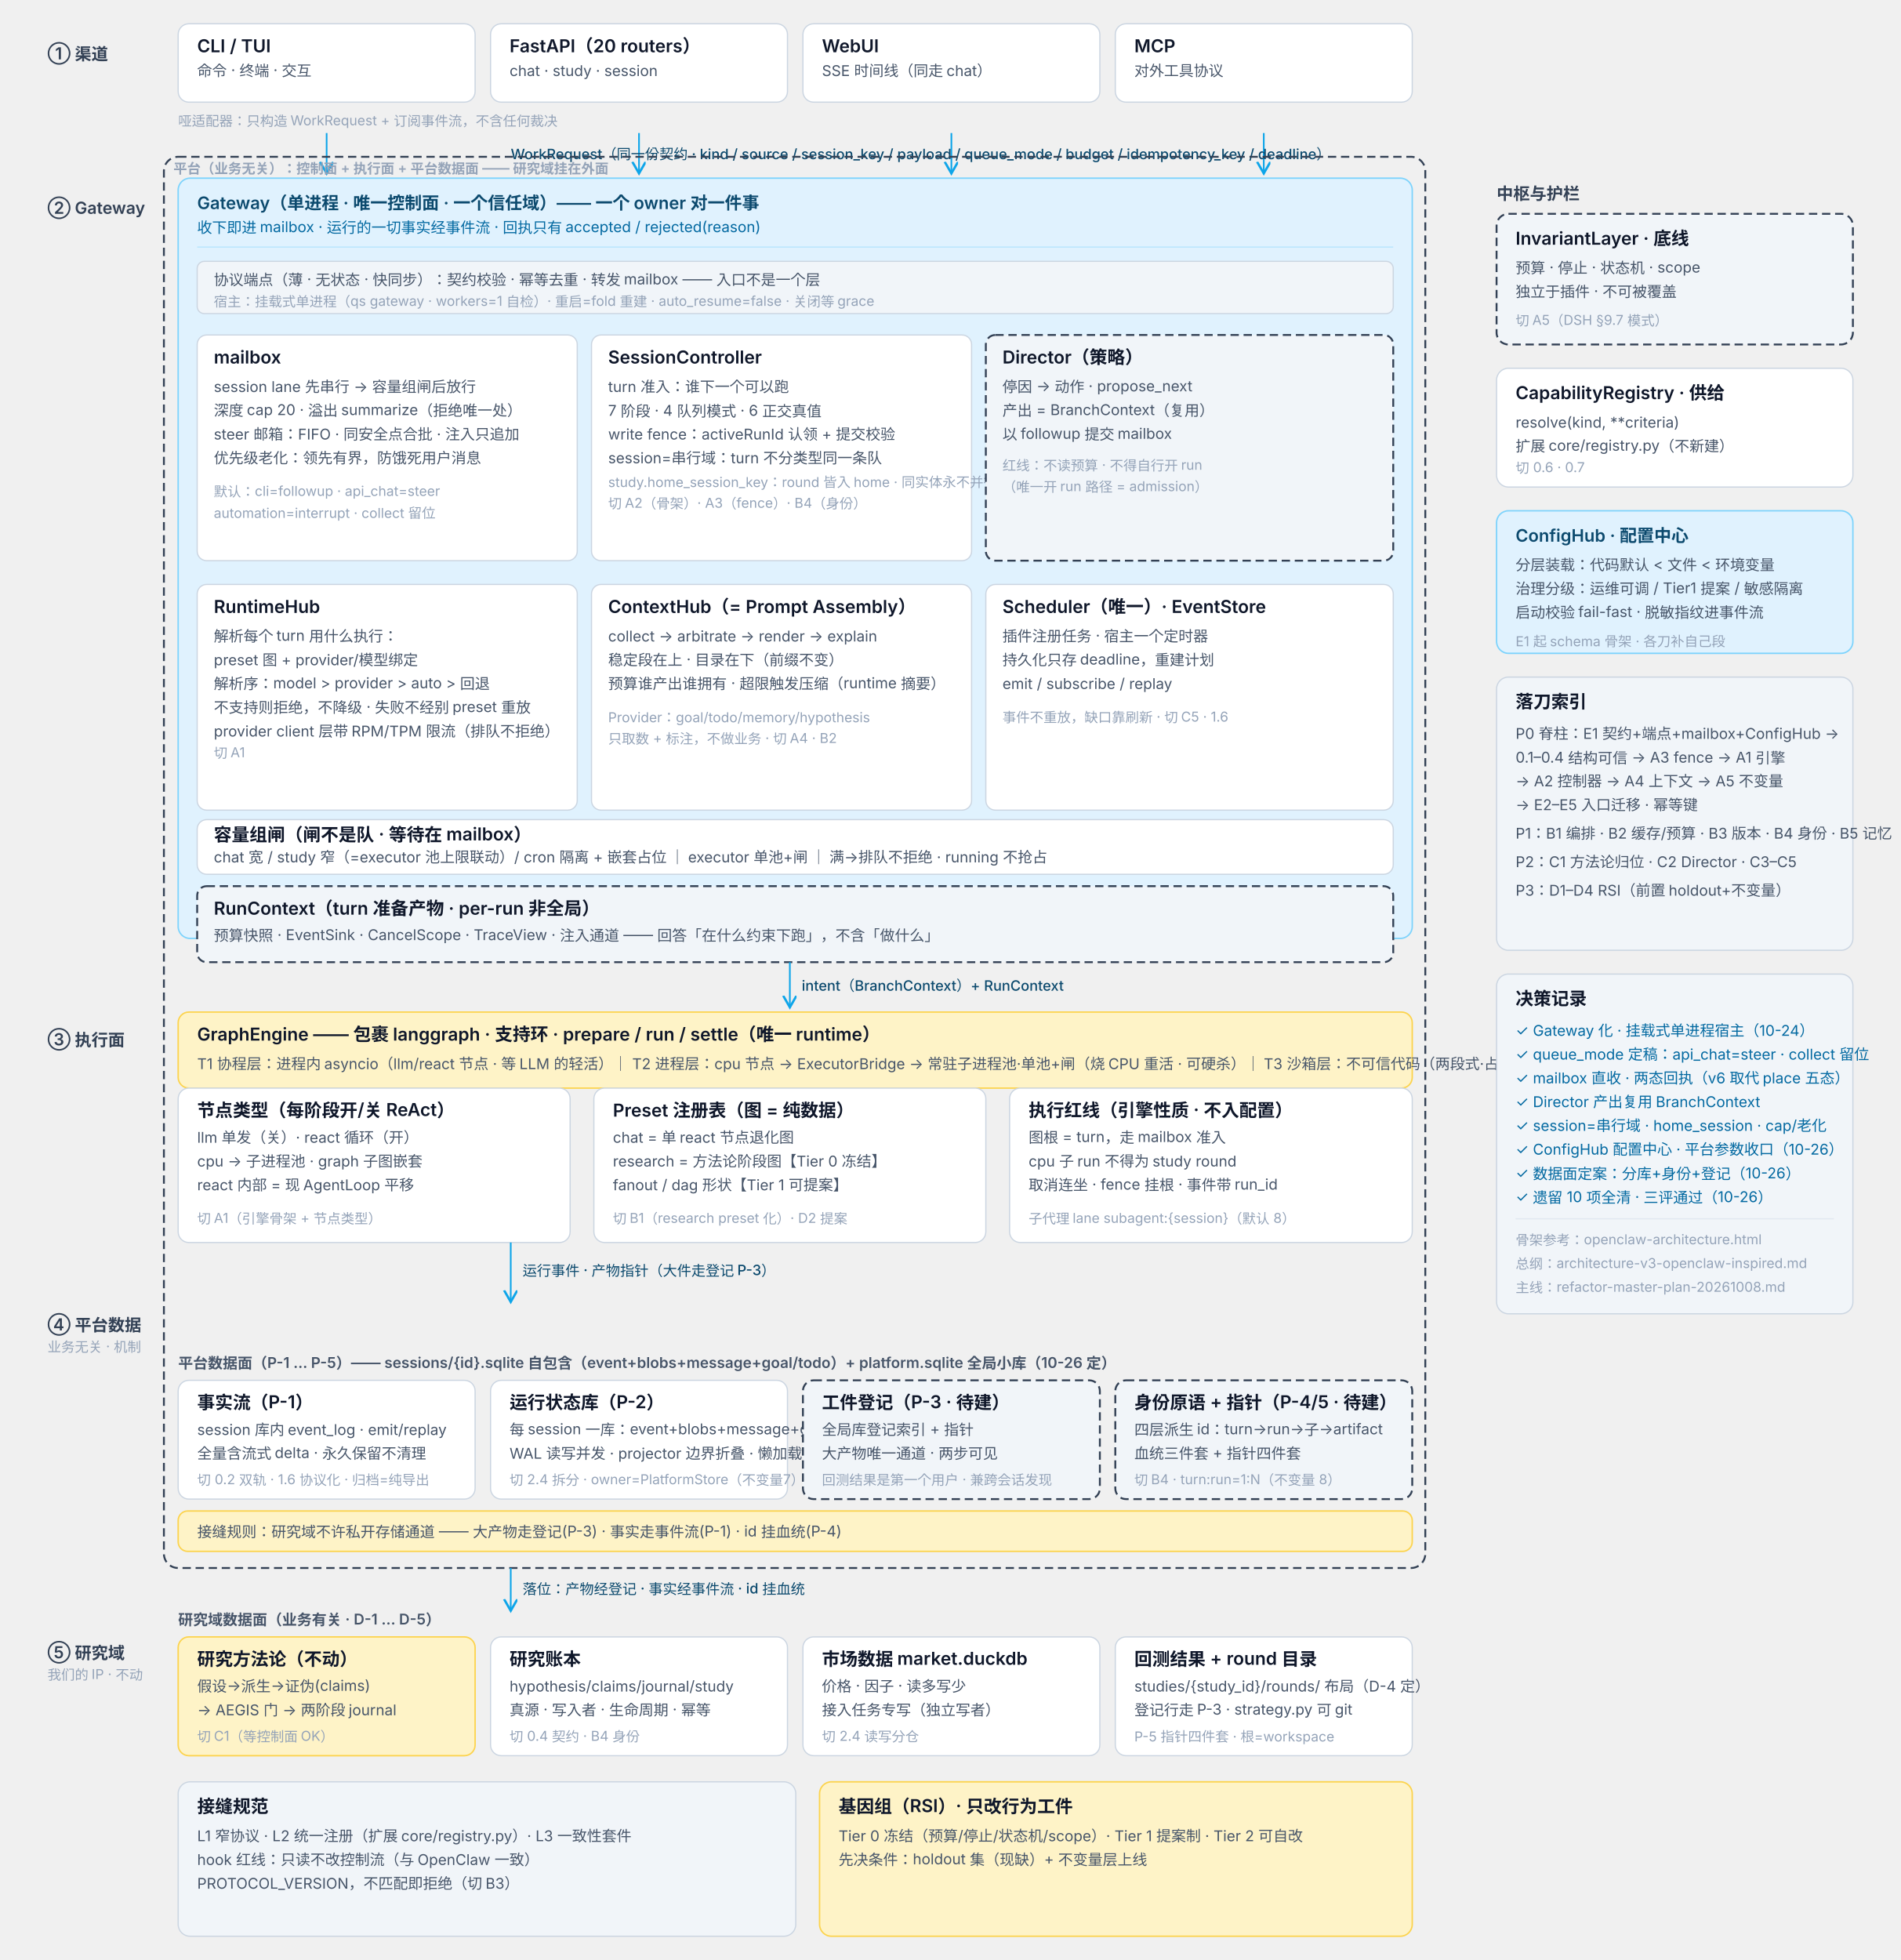
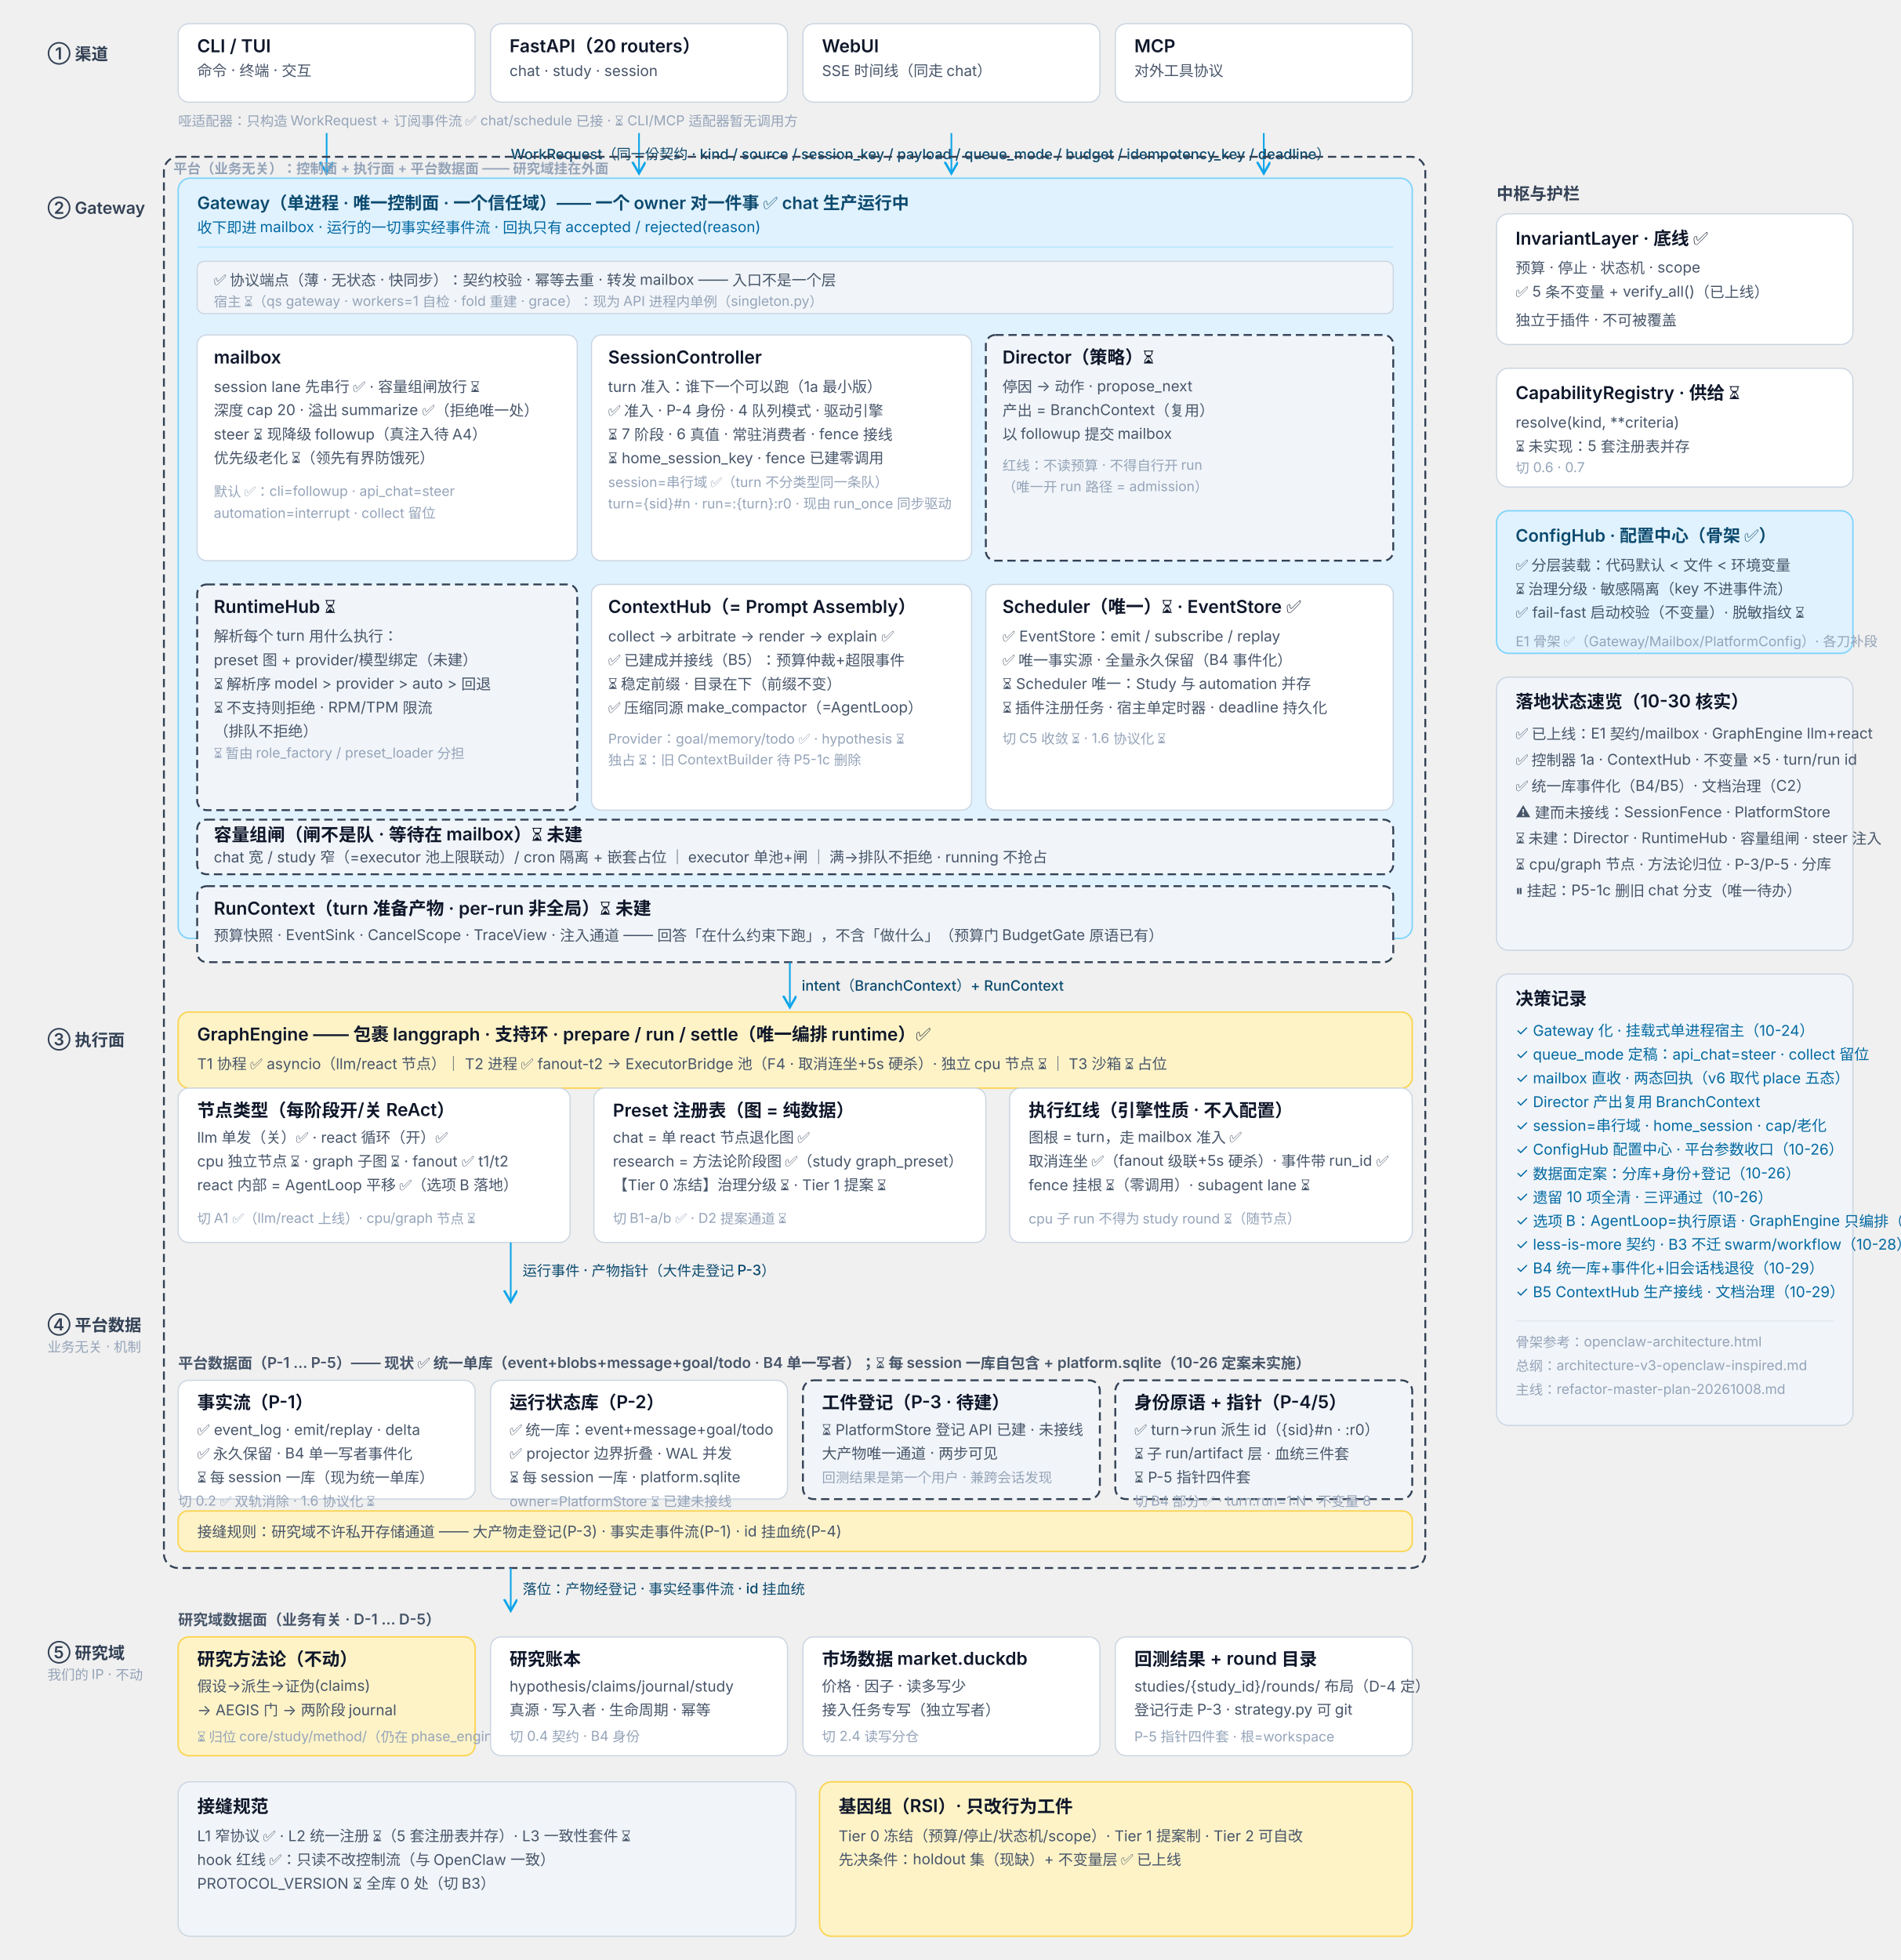
<svg xmlns="http://www.w3.org/2000/svg" viewBox="0 0 1600 1650" width="1600" height="1650" font-family="-apple-system, 'PingFang SC', 'Microsoft YaHei', sans-serif">
  <style>
    .lyr{font-size:14px;font-weight:600;fill:#334155}
    .bt{font-size:15px;font-weight:600;fill:#0f172a}
    .st{font-size:12.5px;fill:#475569}
    .sm{font-size:11.5px;fill:#94a3b8}
    .hub{font-size:14.5px;font-weight:600;fill:#0c4a6e}
    .hq{font-size:12.5px;fill:#0369a1}
    .flow-lbl{font-size:12px;font-weight:500;fill:#0c4a6e}
    .box{fill:#fff;stroke:#cbd5e1;stroke-width:1}
    .boxb{fill:#e0f2fe;stroke:#7dd3fc;stroke-width:1.2}
    .boxa{fill:#fef3c7;stroke:#fcd34d;stroke-width:1.2}
    .boxd{fill:#f1f5f9;stroke:#334155;stroke-width:1.6;stroke-dasharray:7 4}
    .boxg{fill:#f1f5f9;stroke:#cbd5e1;stroke-width:1}
    .arb{stroke:#0ea5e9;stroke-width:1.4;fill:none;marker-end:url(#a2)}
  </style>
  <defs>
    <marker id="a2" markerWidth="9" markerHeight="9" refX="7" refY="4" orient="auto">
      <path d="M0,0 L7,4 L0,8" fill="none" stroke="#0ea5e9" stroke-width="1.4" />
    </marker>
  </defs>
  <text x="40" y="50" class="lyr">① 渠道</text>
  <rect x="150" y="20" width="250" height="66" rx="9" class="box" />
  <text x="166" y="44" class="bt">CLI / TUI</text>
  <text x="166" y="64" class="st">命令 · 终端 · 交互</text>
  <rect x="413" y="20" width="250" height="66" rx="9" class="box" />
  <text x="429" y="44" class="bt">FastAPI（20 routers）</text>
  <text x="429" y="64" class="st">chat · study · session</text>
  <rect x="676" y="20" width="250" height="66" rx="9" class="box" />
  <text x="692" y="44" class="bt">WebUI</text>
  <text x="692" y="64" class="st">SSE 时间线（同走 chat）</text>
  <rect x="939" y="20" width="250" height="66" rx="9" class="box" />
  <text x="955" y="44" class="bt">MCP</text>
  <text x="955" y="64" class="st">对外工具协议</text>
-   <text x="150" y="106" class="sm">哑适配器：只构造 WorkRequest + 订阅事件流，不含任何裁决</text>
+   <text x="150" y="106" class="sm">哑适配器：只构造 WorkRequest + 订阅事件流 ✅ chat/schedule 已接 · ⏳ CLI/MCP 适配器暂无调用方</text>
  <line x1="275" y1="112" x2="275" y2="146" class="arb" />
  <line x1="538" y1="112" x2="538" y2="146" class="arb" />
  <line x1="801" y1="112" x2="801" y2="146" class="arb" />
  <line x1="1064" y1="112" x2="1064" y2="146" class="arb" />
  <text x="430" y="134" class="flow-lbl">WorkRequest（同一份契约 · kind / source / session_key / payload / queue_mode / budget / idempotency_key / deadline）</text>
  <rect x="138" y="132" width="1062" height="1188" rx="12" class="boxd" style="fill:none" />
  <text x="146" y="146" class="sm" style="font-weight:600">平台（业务无关）：控制面 + 执行面 + 平台数据面 —— 研究域挂在外面</text>
  <text x="40" y="180" class="lyr">② Gateway</text>
  <rect x="150" y="150" width="1039" height="640" rx="10" class="boxb" />
-   <text x="166" y="176" class="hub">Gateway（单进程 · 唯一控制面 · 一个信任域）—— 一个 owner 对一件事</text>
+   <text x="166" y="176" class="hub">Gateway（单进程 · 唯一控制面 · 一个信任域）—— 一个 owner 对一件事 ✅ chat 生产运行中</text>
  <text x="166" y="196" class="hq">收下即进 mailbox · 运行的一切事实经事件流 · 回执只有 accepted / rejected(reason)</text>
  <line x1="166" y1="208" x2="1173" y2="208" stroke="#bae6fd" />
  <rect x="166" y="220" width="1007" height="44" rx="6" class="boxg" />
-   <text x="180" y="240" class="st">协议端点（薄 · 无状态 · 快同步）：契约校验 · 幂等去重 · 转发 mailbox —— 入口不是一个层</text>
-   <text x="180" y="258" class="sm">宿主：挂载式单进程（qs gateway · workers=1 自检）· 重启=fold 重建 · auto_resume=false · 关闭等 grace</text>
+   <text x="180" y="240" class="st">✅ 协议端点（薄 · 无状态 · 快同步）：契约校验 · 幂等去重 · 转发 mailbox —— 入口不是一个层</text>
+   <text x="180" y="258" class="sm">宿主 ⏳（qs gateway · workers=1 自检 · fold 重建 · grace）：现为 API 进程内单例（singleton.py）</text>
  <rect x="166" y="282" width="320" height="190" rx="8" class="box" />
  <text x="180" y="306" class="bt">mailbox</text>
-   <text x="180" y="330" class="st">session lane 先串行 → 容量组闸后放行</text>
-   <text x="180" y="350" class="st">深度 cap 20 · 溢出 summarize（拒绝唯一处）</text>
-   <text x="180" y="370" class="st">steer 邮箱：FIFO · 同安全点合批 · 注入只追加</text>
-   <text x="180" y="390" class="st">优先级老化：领先有界，防饿死用户消息</text>
-   <text x="180" y="418" class="sm">默认：cli=followup · api_chat=steer</text>
+   <text x="180" y="330" class="st">session lane 先串行 ✅ · 容量组闸放行 ⏳</text>
+   <text x="180" y="350" class="st">深度 cap 20 · 溢出 summarize ✅（拒绝唯一处）</text>
+   <text x="180" y="370" class="st">steer ⏳ 现降级 followup（真注入待 A4）</text>
+   <text x="180" y="390" class="st">优先级老化 ⏳（领先有界防饿死）</text>
+   <text x="180" y="418" class="sm">默认 ✅：cli=followup · api_chat=steer</text>
  <text x="180" y="436" class="sm">automation=interrupt · collect 留位</text>
  <rect x="498" y="282" width="320" height="190" rx="8" class="box" />
  <text x="512" y="306" class="bt">SessionController</text>
-   <text x="512" y="330" class="st">turn 准入：谁下一个可以跑</text>
-   <text x="512" y="350" class="st">7 阶段 · 4 队列模式 · 6 正交真值</text>
-   <text x="512" y="370" class="st">write fence：activeRunId 认领 + 提交校验</text>
-   <text x="512" y="390" class="st">session=串行域：turn 不分类型同一条队</text>
-   <text x="512" y="410" class="sm">study.home_session_key：round 皆入 home · 同实体永不并行</text>
-   <text x="512" y="428" class="sm">切 A2（骨架）· A3（fence）· B4（身份）</text>
+   <text x="512" y="330" class="st">turn 准入：谁下一个可以跑（1a 最小版）</text>
+   <text x="512" y="350" class="st">✅ 准入 · P-4 身份 · 4 队列模式 · 驱动引擎</text>
+   <text x="512" y="370" class="st">⏳ 7 阶段 · 6 真值 · 常驻消费者 · fence 接线</text>
+   <text x="512" y="390" class="st">⏳ home_session_key · fence 已建零调用</text>
+   <text x="512" y="410" class="sm">session=串行域 ✅（turn 不分类型同一条队）</text>
+   <text x="512" y="428" class="sm">turn={sid}#n · run=:{turn}:r0 · 现由 run_once 同步驱动</text>
  <rect x="830" y="282" width="343" height="190" rx="8" class="boxd" />
-   <text x="844" y="306" class="bt">Director（策略）</text>
+   <text x="844" y="306" class="bt">Director（策略）⏳</text>
  <text x="844" y="330" class="st">停因 → 动作 · propose_next</text>
  <text x="844" y="350" class="st">产出 = BranchContext（复用）</text>
  <text x="844" y="370" class="st">以 followup 提交 mailbox</text>
  <text x="844" y="396" class="sm">红线：不读预算 · 不得自行开 run</text>
  <text x="844" y="414" class="sm">（唯一开 run 路径 = admission）</text>
-   <rect x="166" y="492" width="320" height="190" rx="8" class="box" />
-   <text x="180" y="516" class="bt">RuntimeHub</text>
+   <rect x="166" y="492" width="320" height="190" rx="8" class="boxd" />
+   <text x="180" y="516" class="bt">RuntimeHub ⏳</text>
  <text x="180" y="540" class="st">解析每个 turn 用什么执行：</text>
-   <text x="180" y="560" class="st">preset 图 + provider/模型绑定</text>
-   <text x="180" y="580" class="st">解析序：model &gt; provider &gt; auto &gt; 回退</text>
-   <text x="180" y="600" class="st">不支持则拒绝，不降级 · 失败不经别 preset 重放</text>
-   <text x="180" y="620" class="st">provider client 层带 RPM/TPM 限流（排队不拒绝）</text>
-   <text x="180" y="638" class="sm">切 A1</text>
+   <text x="180" y="560" class="st">preset 图 + provider/模型绑定（未建）</text>
+   <text x="180" y="580" class="st">⏳ 解析序 model &gt; provider &gt; auto &gt; 回退</text>
+   <text x="180" y="600" class="st">⏳ 不支持则拒绝 · RPM/TPM 限流</text>
+   <text x="180" y="620" class="st">（排队不拒绝）</text>
+   <text x="180" y="638" class="sm">⏳ 暂由 role_factory / preset_loader 分担</text>
  <rect x="498" y="492" width="320" height="190" rx="8" class="box" />
  <text x="512" y="516" class="bt">ContextHub（= Prompt Assembly）</text>
-   <text x="512" y="540" class="st">collect → arbitrate → render → explain</text>
-   <text x="512" y="560" class="st">稳定段在上 · 目录在下（前缀不变）</text>
-   <text x="512" y="580" class="st">预算谁产出谁拥有 · 超限触发压缩（runtime 摘要）</text>
-   <text x="512" y="608" class="sm">Provider：goal/todo/memory/hypothesis</text>
-   <text x="512" y="626" class="sm">只取数 + 标注，不做业务 · 切 A4 · B2</text>
+   <text x="512" y="540" class="st">collect → arbitrate → render → explain ✅</text>
+   <text x="512" y="560" class="st">✅ 已建成并接线（B5）：预算仲裁+超限事件</text>
+   <text x="512" y="580" class="st">⏳ 稳定前缀 · 目录在下（前缀不变）</text>
+   <text x="512" y="600" class="st">✅ 压缩同源 make_compactor（=AgentLoop）</text>
+   <text x="512" y="626" class="sm">Provider：goal/memory/todo ✅ · hypothesis ⏳</text>
+   <text x="512" y="644" class="sm">独占 ⏳：旧 ContextBuilder 待 P5-1c 删除</text>
  <rect x="830" y="492" width="343" height="190" rx="8" class="box" />
-   <text x="844" y="516" class="bt">Scheduler（唯一）· EventStore</text>
-   <text x="844" y="540" class="st">插件注册任务 · 宿主一个定时器</text>
-   <text x="844" y="560" class="st">持久化只存 deadline，重建计划</text>
-   <text x="844" y="580" class="st">emit / subscribe / replay</text>
-   <text x="844" y="608" class="sm">事件不重放，缺口靠刷新 · 切 C5 · 1.6</text>
-   <rect x="166" y="690" width="1007" height="46" rx="8" class="box" />
-   <text x="180" y="708" class="bt">容量组闸（闸不是队 · 等待在 mailbox）</text>
+   <text x="844" y="516" class="bt">Scheduler（唯一）⏳ · EventStore ✅</text>
+   <text x="844" y="540" class="st">✅ EventStore：emit / subscribe / replay</text>
+   <text x="844" y="560" class="st">✅ 唯一事实源 · 全量永久保留（B4 事件化）</text>
+   <text x="844" y="580" class="st">⏳ Scheduler 唯一：Study 与 automation 并存</text>
+   <text x="844" y="600" class="st">⏳ 插件注册任务 · 宿主单定时器 · deadline 持久化</text>
+   <text x="844" y="626" class="sm">切 C5 收敛 ⏳ · 1.6 协议化 ⏳</text>
+   <rect x="166" y="746" width="1007" height="64" rx="8" class="boxd" />
+   <text x="180" y="770" class="bt">RunContext（turn 准备产物 · per-run 非全局）⏳ 未建</text>
+   <text x="180" y="792" class="st">预算快照 · EventSink · CancelScope · TraceView · 注入通道 —— 回答「在什么约束下跑」，不含「做什么」（预算门 BudgetGate 原语已有）</text>
+   <rect x="166" y="690" width="1007" height="46" rx="8" class="boxd" />
+   <text x="180" y="708" class="bt">容量组闸（闸不是队 · 等待在 mailbox）⏳ 未建</text>
  <text x="180" y="726" class="st">chat 宽 / study 窄（=executor 池上限联动）/ cron 隔离 + 嵌套占位 ｜ executor 单池+闸 ｜ 满→排队不拒绝 · running 不抢占</text>
-   <rect x="166" y="746" width="1007" height="64" rx="8" class="boxd" />
-   <text x="180" y="770" class="bt">RunContext（turn 准备产物 · per-run 非全局）</text>
-   <text x="180" y="792" class="st">预算快照 · EventSink · CancelScope · TraceView · 注入通道 —— 回答「在什么约束下跑」，不含「做什么」</text>
  <line x1="665" y1="810" x2="665" y2="848" class="arb" />
  <text x="675" y="834" class="flow-lbl">intent（BranchContext）+ RunContext</text>
  <text x="40" y="880" class="lyr">③ 执行面</text>
  <rect x="150" y="852" width="1039" height="64" rx="9" class="boxa" />
-   <text x="166" y="876" class="bt">GraphEngine —— 包裹 langgraph · 支持环 · prepare / run / settle（唯一 runtime）</text>
-   <text x="166" y="900" class="st">T1 协程层：进程内 asyncio（llm/react 节点 · 等 LLM 的轻活）｜ T2 进程层：cpu 节点 → ExecutorBridge → 常驻子进程池·单池+闸（烧 CPU 重活 · 可硬杀）｜ T3 沙箱层：不可信代码（两段式·占位）</text>
+   <text x="166" y="876" class="bt">GraphEngine —— 包裹 langgraph · 支持环 · prepare / run / settle（唯一编排 runtime）✅</text>
+   <text x="166" y="900" class="st">T1 协程 ✅ asyncio（llm/react 节点）｜ T2 进程 ✅ fanout-t2 → ExecutorBridge 池（F4 · 取消连坐+5s 硬杀）· 独立 cpu 节点 ⏳ ｜ T3 沙箱 ⏳ 占位</text>
  <rect x="150" y="916" width="330" height="130" rx="9" class="box" />
  <text x="166" y="940" class="bt">节点类型（每阶段开/关 ReAct）</text>
-   <text x="166" y="962" class="st">llm 单发（关）· react 循环（开）</text>
-   <text x="166" y="982" class="st">cpu → 子进程池 · graph 子图嵌套</text>
-   <text x="166" y="1002" class="st">react 内部 = 现 AgentLoop 平移</text>
-   <text x="166" y="1030" class="sm">切 A1（引擎骨架 + 节点类型）</text>
+   <text x="166" y="962" class="st">llm 单发（关）✅ · react 循环（开）✅</text>
+   <text x="166" y="982" class="st">cpu 独立节点 ⏳ · graph 子图 ⏳ · fanout ✅ t1/t2</text>
+   <text x="166" y="1002" class="st">react 内部 = AgentLoop 平移 ✅（选项 B 落地）</text>
+   <text x="166" y="1030" class="sm">切 A1 ✅（llm/react 上线）· cpu/graph 节点 ⏳</text>
  <rect x="500" y="916" width="330" height="130" rx="9" class="box" />
  <text x="516" y="940" class="bt">Preset 注册表（图 = 纯数据）</text>
-   <text x="516" y="962" class="st">chat = 单 react 节点退化图</text>
-   <text x="516" y="982" class="st">research = 方法论阶段图【Tier 0 冻结】</text>
-   <text x="516" y="1002" class="st">fanout / dag 形状【Tier 1 可提案】</text>
-   <text x="516" y="1030" class="sm">切 B1（research preset 化）· D2 提案</text>
+   <text x="516" y="962" class="st">chat = 单 react 节点退化图 ✅</text>
+   <text x="516" y="982" class="st">research = 方法论阶段图 ✅（study graph_preset）</text>
+   <text x="516" y="1002" class="st">【Tier 0 冻结】治理分级 ⏳ · Tier 1 提案 ⏳</text>
+   <text x="516" y="1030" class="sm">切 B1-a/b ✅ · D2 提案通道 ⏳</text>
  <rect x="850" y="916" width="339" height="130" rx="9" class="box" />
  <text x="866" y="940" class="bt">执行红线（引擎性质 · 不入配置）</text>
-   <text x="866" y="962" class="st">图根 = turn，走 mailbox 准入</text>
-   <text x="866" y="982" class="st">cpu 子 run 不得为 study round</text>
-   <text x="866" y="1002" class="st">取消连坐 · fence 挂根 · 事件带 run_id</text>
-   <text x="866" y="1030" class="sm">子代理 lane subagent:{session}（默认 8）</text>
+   <text x="866" y="962" class="st">图根 = turn，走 mailbox 准入 ✅</text>
+   <text x="866" y="982" class="st">取消连坐 ✅（fanout 级联+5s 硬杀）· 事件带 run_id ✅</text>
+   <text x="866" y="1002" class="st">fence 挂根 ⏳（零调用）· subagent lane ⏳</text>
+   <text x="866" y="1030" class="sm">cpu 子 run 不得为 study round ⏳（随节点）</text>
  <line x1="430" y1="1046" x2="430" y2="1096" class="arb" />
  <text x="440" y="1074" class="flow-lbl">运行事件 · 产物指针（大件走登记 P-3）</text>
  <text x="40" y="1120" class="lyr">④ 平台数据</text>
  <text x="40" y="1138" class="sm">业务无关 · 机制</text>
-   <text x="150" y="1152" class="st" style="font-weight:600">平台数据面（P-1 … P-5）—— sessions/{id}.sqlite 自包含（event+blobs+message+goal/todo）+ platform.sqlite 全局小库（10-26 定）</text>
+   <text x="150" y="1152" class="st" style="font-weight:600">平台数据面（P-1 … P-5）—— 现状 ✅ 统一单库（event+blobs+message+goal/todo · B4 单一写者）；⏳ 每 session 一库自包含 + platform.sqlite（10-26 定案未实施）</text>
  <rect x="150" y="1162" width="250" height="100" rx="9" class="box" />
  <text x="166" y="1186" class="bt">事实流（P-1）</text>
-   <text x="166" y="1208" class="st">session 库内 event_log · emit/replay</text>
-   <text x="166" y="1228" class="st">全量含流式 delta · 永久保留不清理</text>
-   <text x="166" y="1250" class="sm">切 0.2 双轨 · 1.6 协议化 · 归档=纯导出</text>
+   <text x="166" y="1208" class="st">✅ event_log · emit/replay · delta</text>
+   <text x="166" y="1228" class="st">✅ 永久保留 · B4 单一写者事件化</text>
+   <text x="166" y="1248" class="st">⏳ 每 session 一库（现为统一单库）</text>
+   <text x="150" y="1268" class="sm">切 0.2 ✅ 双轨消除 · 1.6 协议化 ⏳</text>
  <rect x="413" y="1162" width="250" height="100" rx="9" class="box" />
  <text x="429" y="1186" class="bt">运行状态库（P-2）</text>
-   <text x="429" y="1208" class="st">每 session 一库：event+blobs+message+goal/todo</text>
-   <text x="429" y="1228" class="st">WAL 读写并发 · projector 边界折叠 · 懒加载</text>
-   <text x="429" y="1250" class="sm">切 2.4 拆分 · owner=PlatformStore（不变量7）</text>
+   <text x="429" y="1208" class="st">✅ 统一库：event+message+goal/todo</text>
+   <text x="429" y="1228" class="st">✅ projector 边界折叠 · WAL 并发</text>
+   <text x="429" y="1248" class="st">⏳ 每 session 一库 · platform.sqlite</text>
+   <text x="429" y="1268" class="sm">owner=PlatformStore ⏳ 已建未接线</text>
  <rect x="676" y="1162" width="250" height="100" rx="9" class="boxd" />
  <text x="692" y="1186" class="bt">工件登记（P-3 · 待建）</text>
-   <text x="692" y="1208" class="st">全局库登记索引 + 指针</text>
+   <text x="692" y="1208" class="st">⏳ PlatformStore 登记 API 已建 · 未接线</text>
  <text x="692" y="1228" class="st">大产物唯一通道 · 两步可见</text>
-   <text x="692" y="1250" class="sm">回测结果是第一个用户 · 兼跨会话发现</text>
+   <text x="692" y="1248" class="sm">回测结果是第一个用户 · 兼跨会话发现</text>
  <rect x="939" y="1162" width="250" height="100" rx="9" class="boxd" />
-   <text x="955" y="1186" class="bt">身份原语 + 指针（P-4/5 · 待建）</text>
-   <text x="955" y="1208" class="st">四层派生 id：turn→run→子→artifact</text>
-   <text x="955" y="1228" class="st">血统三件套 + 指针四件套</text>
-   <text x="955" y="1250" class="sm">切 B4 · turn:run=1:N（不变量 8）</text>
+   <text x="955" y="1186" class="bt">身份原语 + 指针（P-4/5）</text>
+   <text x="955" y="1208" class="st">✅ turn→run 派生 id（{sid}#n · :r0）</text>
+   <text x="955" y="1228" class="st">⏳ 子 run/artifact 层 · 血统三件套</text>
+   <text x="955" y="1248" class="st">⏳ P-5 指针四件套</text>
+   <text x="955" y="1268" class="sm">切 B4 部分 ✅ · turn:run=1:N · 不变量 8</text>
  <rect x="150" y="1272" width="1039" height="34" rx="8" class="boxa" />
  <text x="166" y="1294" class="st">接缝规则：研究域不许私开存储通道 —— 大产物走登记(P-3) · 事实走事件流(P-1) · id 挂血统(P-4)</text>
  <line x1="430" y1="1320" x2="430" y2="1356" class="arb" />
  <text x="440" y="1342" class="flow-lbl">落位：产物经登记 · 事实经事件流 · id 挂血统</text>
  <text x="40" y="1396" class="lyr">⑤ 研究域</text>
  <text x="40" y="1414" class="sm">我们的 IP · 不动</text>
  <text x="150" y="1368" class="st" style="font-weight:600">研究域数据面（业务有关 · D-1 … D-5）</text>
  <rect x="150" y="1378" width="250" height="100" rx="9" class="boxa" />
  <text x="166" y="1402" class="bt">研究方法论（不动）</text>
  <text x="166" y="1424" class="st">假设→派生→证伪(claims)</text>
  <text x="166" y="1444" class="st">→ AEGIS 门 → 两阶段 journal</text>
-   <text x="166" y="1466" class="sm">切 C1（等控制面 OK）</text>
+   <text x="166" y="1466" class="sm">⏳ 归位 core/study/method/（仍在 phase_engine.py）</text>
  <rect x="413" y="1378" width="250" height="100" rx="9" class="box" />
  <text x="429" y="1402" class="bt">研究账本</text>
  <text x="429" y="1424" class="st">hypothesis/claims/journal/study</text>
  <text x="429" y="1444" class="st">真源 · 写入者 · 生命周期 · 幂等</text>
  <text x="429" y="1466" class="sm">切 0.4 契约 · B4 身份</text>
  <rect x="676" y="1378" width="250" height="100" rx="9" class="box" />
  <text x="692" y="1402" class="bt">市场数据 market.duckdb</text>
  <text x="692" y="1424" class="st">价格 · 因子 · 读多写少</text>
  <text x="692" y="1444" class="st">接入任务专写（独立写者）</text>
  <text x="692" y="1466" class="sm">切 2.4 读写分仓</text>
  <rect x="939" y="1378" width="250" height="100" rx="9" class="box" />
  <text x="955" y="1402" class="bt">回测结果 + round 目录</text>
  <text x="955" y="1424" class="st">studies/{study_id}/rounds/ 布局（D-4 定）</text>
  <text x="955" y="1444" class="st">登记行走 P-3 · strategy.py 可 git</text>
  <text x="955" y="1466" class="sm">P-5 指针四件套 · 根=workspace</text>
  <rect x="150" y="1500" width="520" height="130" rx="10" class="boxg" />
  <text x="166" y="1526" class="bt">接缝规范</text>
-   <text x="166" y="1550" class="st">L1 窄协议 · L2 统一注册（扩展 core/registry.py）· L3 一致性套件</text>
-   <text x="166" y="1570" class="st">hook 红线：只读不改控制流（与 OpenClaw 一致）</text>
-   <text x="166" y="1590" class="st">PROTOCOL_VERSION，不匹配即拒绝（切 B3）</text>
+   <text x="166" y="1550" class="st">L1 窄协议 ✅ · L2 统一注册 ⏳（5 套注册表并存）· L3 一致性套件 ⏳</text>
+   <text x="166" y="1570" class="st">hook 红线 ✅：只读不改控制流（与 OpenClaw 一致）</text>
+   <text x="166" y="1590" class="st">PROTOCOL_VERSION ⏳ 全库 0 处（切 B3）</text>
  <rect x="690" y="1500" width="499" height="130" rx="10" class="boxa" />
  <text x="706" y="1526" class="bt">基因组（RSI）· 只改行为工件</text>
  <text x="706" y="1550" class="st">Tier 0 冻结（预算/停止/状态机/scope）· Tier 1 提案制 · Tier 2 可自改</text>
-   <text x="706" y="1570" class="st">先决条件：holdout 集（现缺）+ 不变量层上线</text>
+   <text x="706" y="1570" class="st">先决条件：holdout 集（现缺）+ 不变量层 ✅ 已上线</text>
  <text x="1260" y="168" class="lyr">中枢与护栏</text>
-   <rect x="1260" y="180" width="300" height="110" rx="10" class="boxd" />
-   <text x="1276" y="206" class="bt">InvariantLayer · 底线</text>
+   <rect x="1260" y="180" width="300" height="110" rx="10" class="box" />
+   <text x="1276" y="206" class="bt">InvariantLayer · 底线 ✅</text>
  <text x="1276" y="230" class="st">预算 · 停止 · 状态机 · scope</text>
-   <text x="1276" y="250" class="st">独立于插件 · 不可被覆盖</text>
-   <text x="1276" y="274" class="sm">切 A5（DSH §9.7 模式）</text>
+   <text x="1276" y="250" class="st">✅ 5 条不变量 + verify_all()（已上线）</text>
+   <text x="1276" y="274" class="st">独立于插件 · 不可被覆盖</text>
  <rect x="1260" y="310" width="300" height="100" rx="10" class="box" />
-   <text x="1276" y="336" class="bt">CapabilityRegistry · 供给</text>
+   <text x="1276" y="336" class="bt">CapabilityRegistry · 供给 ⏳</text>
  <text x="1276" y="360" class="st">resolve(kind, **criteria)</text>
-   <text x="1276" y="380" class="st">扩展 core/registry.py（不新建）</text>
+   <text x="1276" y="380" class="st">⏳ 未实现：5 套注册表并存</text>
  <text x="1276" y="398" class="sm">切 0.6 · 0.7</text>
  <rect x="1260" y="430" width="300" height="120" rx="10" class="boxb" />
-   <text x="1276" y="456" class="hub">ConfigHub · 配置中心</text>
-   <text x="1276" y="480" class="st">分层装载：代码默认 &lt; 文件 &lt; 环境变量</text>
-   <text x="1276" y="500" class="st">治理分级：运维可调 / Tier1 提案 / 敏感隔离</text>
-   <text x="1276" y="520" class="st">启动校验 fail-fast · 脱敏指纹进事件流</text>
-   <text x="1276" y="544" class="sm">E1 起 schema 骨架 · 各刀补自己段</text>
+   <text x="1276" y="456" class="hub">ConfigHub · 配置中心（骨架 ✅）</text>
+   <text x="1276" y="480" class="st">✅ 分层装载：代码默认 &lt; 文件 &lt; 环境变量</text>
+   <text x="1276" y="500" class="st">⏳ 治理分级 · 敏感隔离（key 不进事件流）</text>
+   <text x="1276" y="520" class="st">✅ fail-fast 启动校验（不变量）· 脱敏指纹 ⏳</text>
+   <text x="1276" y="544" class="sm">E1 骨架 ✅（Gateway/Mailbox/PlatformConfig）· 各刀补段</text>
  <rect x="1260" y="570" width="300" height="230" rx="10" class="boxg" />
-   <text x="1276" y="596" class="bt">落刀索引</text>
-   <text x="1276" y="622" class="st">P0 脊柱：E1 契约+端点+mailbox+ConfigHub →</text>
-   <text x="1276" y="642" class="st">0.1–0.4 结构可信 → A3 fence → A1 引擎</text>
-   <text x="1276" y="662" class="st">→ A2 控制器 → A4 上下文 → A5 不变量</text>
-   <text x="1276" y="682" class="st">→ E2–E5 入口迁移 · 幂等键</text>
-   <text x="1276" y="706" class="st">P1：B1 编排 · B2 缓存/预算 · B3 版本 · B4 身份 · B5 记忆</text>
-   <text x="1276" y="730" class="st">P2：C1 方法论归位 · C2 Director · C3–C5</text>
-   <text x="1276" y="754" class="st">P3：D1–D4 RSI（前置 holdout+不变量）</text>
-   <rect x="1260" y="820" width="300" height="286" rx="10" class="boxg" />
+   <text x="1276" y="596" class="bt">落地状态速览（10-30 核实）</text>
+   <text x="1276" y="622" class="st">✅ 已上线：E1 契约/mailbox · GraphEngine llm+react</text>
+   <text x="1276" y="644" class="st">✅ 控制器 1a · ContextHub · 不变量 ×5 · turn/run id</text>
+   <text x="1276" y="666" class="st">✅ 统一库事件化（B4/B5）· 文档治理（C2）</text>
+   <text x="1276" y="688" class="st">⚠ 建而未接线：SessionFence · PlatformStore</text>
+   <text x="1276" y="710" class="st">⏳ 未建：Director · RuntimeHub · 容量组闸 · steer 注入</text>
+   <text x="1276" y="732" class="st">⏳ cpu/graph 节点 · 方法论归位 · P-3/P-5 · 分库</text>
+   <text x="1276" y="754" class="st">⏸ 挂起：P5-1c 删旧 chat 分支（唯一待办）</text>
+   <rect x="1260" y="820" width="300" height="380" rx="10" class="boxg" />
  <text x="1276" y="846" class="bt">决策记录</text>
  <text x="1276" y="872" class="st" style="fill:#0369a1">✓ Gateway 化 · 挂载式单进程宿主（10-24）</text>
  <text x="1276" y="892" class="st" style="fill:#0369a1">✓ queue_mode 定稿：api_chat=steer · collect 留位</text>
  <text x="1276" y="912" class="st" style="fill:#0369a1">✓ mailbox 直收 · 两态回执（v6 取代 place 五态）</text>
  <text x="1276" y="932" class="st" style="fill:#0369a1">✓ Director 产出复用 BranchContext</text>
  <text x="1276" y="952" class="st" style="fill:#0369a1">✓ session=串行域 · home_session · cap/老化</text>
  <text x="1276" y="972" class="st" style="fill:#0369a1">✓ ConfigHub 配置中心 · 平台参数收口（10-26）</text>
  <text x="1276" y="992" class="st" style="fill:#0369a1">✓ 数据面定案：分库+身份+登记（10-26）</text>
  <text x="1276" y="1012" class="st" style="fill:#0369a1">✓ 遗留 10 项全清 · 三评通过（10-26）</text>
-   <line x1="1276" y1="1026" x2="1544" y2="1026" stroke="#e2e8f0" />
-   <text x="1276" y="1048" class="sm">骨架参考：openclaw-architecture.html</text>
-   <text x="1276" y="1068" class="sm">总纲：architecture-v3-openclaw-inspired.md</text>
-   <text x="1276" y="1088" class="sm">主线：refactor-master-plan-20261008.md</text>
+   <text x="1276" y="1032" class="st" style="fill:#0369a1">✓ 选项 B：AgentLoop=执行原语 · GraphEngine 只编排（10-28）</text>
+   <text x="1276" y="1052" class="st" style="fill:#0369a1">✓ less-is-more 契约 · B3 不迁 swarm/workflow（10-28）</text>
+   <text x="1276" y="1072" class="st" style="fill:#0369a1">✓ B4 统一库+事件化+旧会话栈退役（10-29）</text>
+   <text x="1276" y="1092" class="st" style="fill:#0369a1">✓ B5 ContextHub 生产接线 · 文档治理（10-29）</text>
+   <line x1="1276" y1="1112" x2="1544" y2="1112" stroke="#e2e8f0" />
+   <text x="1276" y="1134" class="sm">骨架参考：openclaw-architecture.html</text>
+   <text x="1276" y="1154" class="sm">总纲：architecture-v3-openclaw-inspired.md</text>
+   <text x="1276" y="1174" class="sm">主线：refactor-master-plan-20261008.md</text>
</svg>
